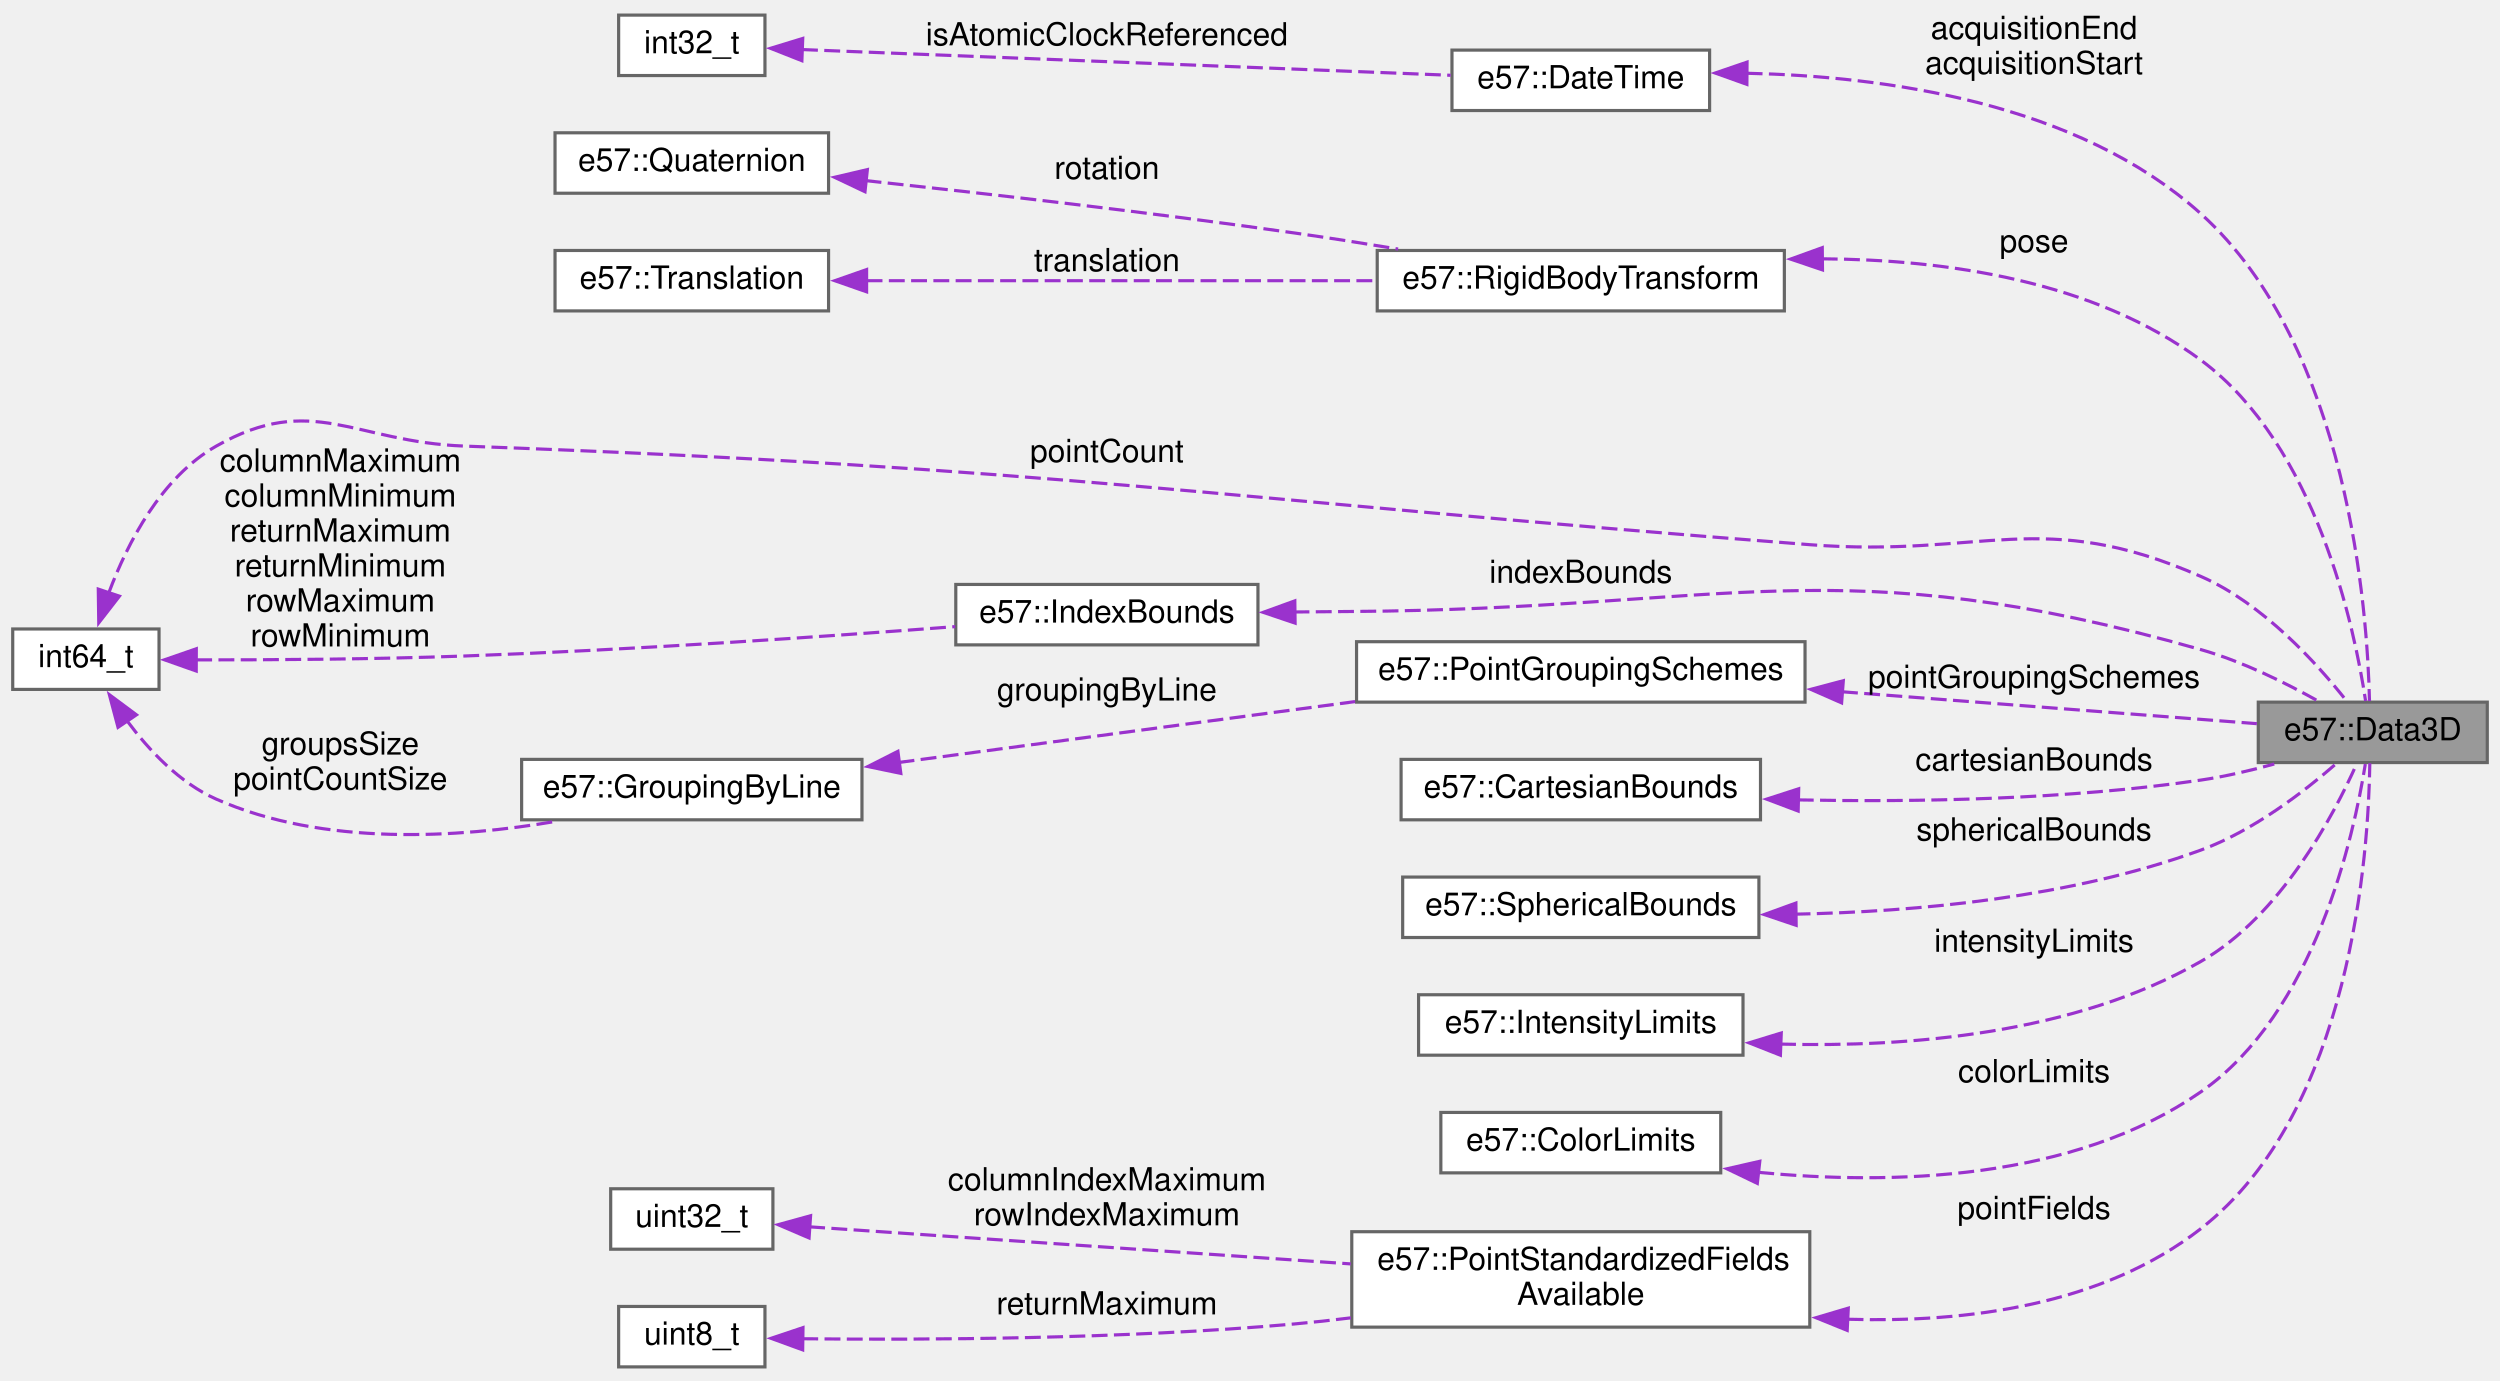
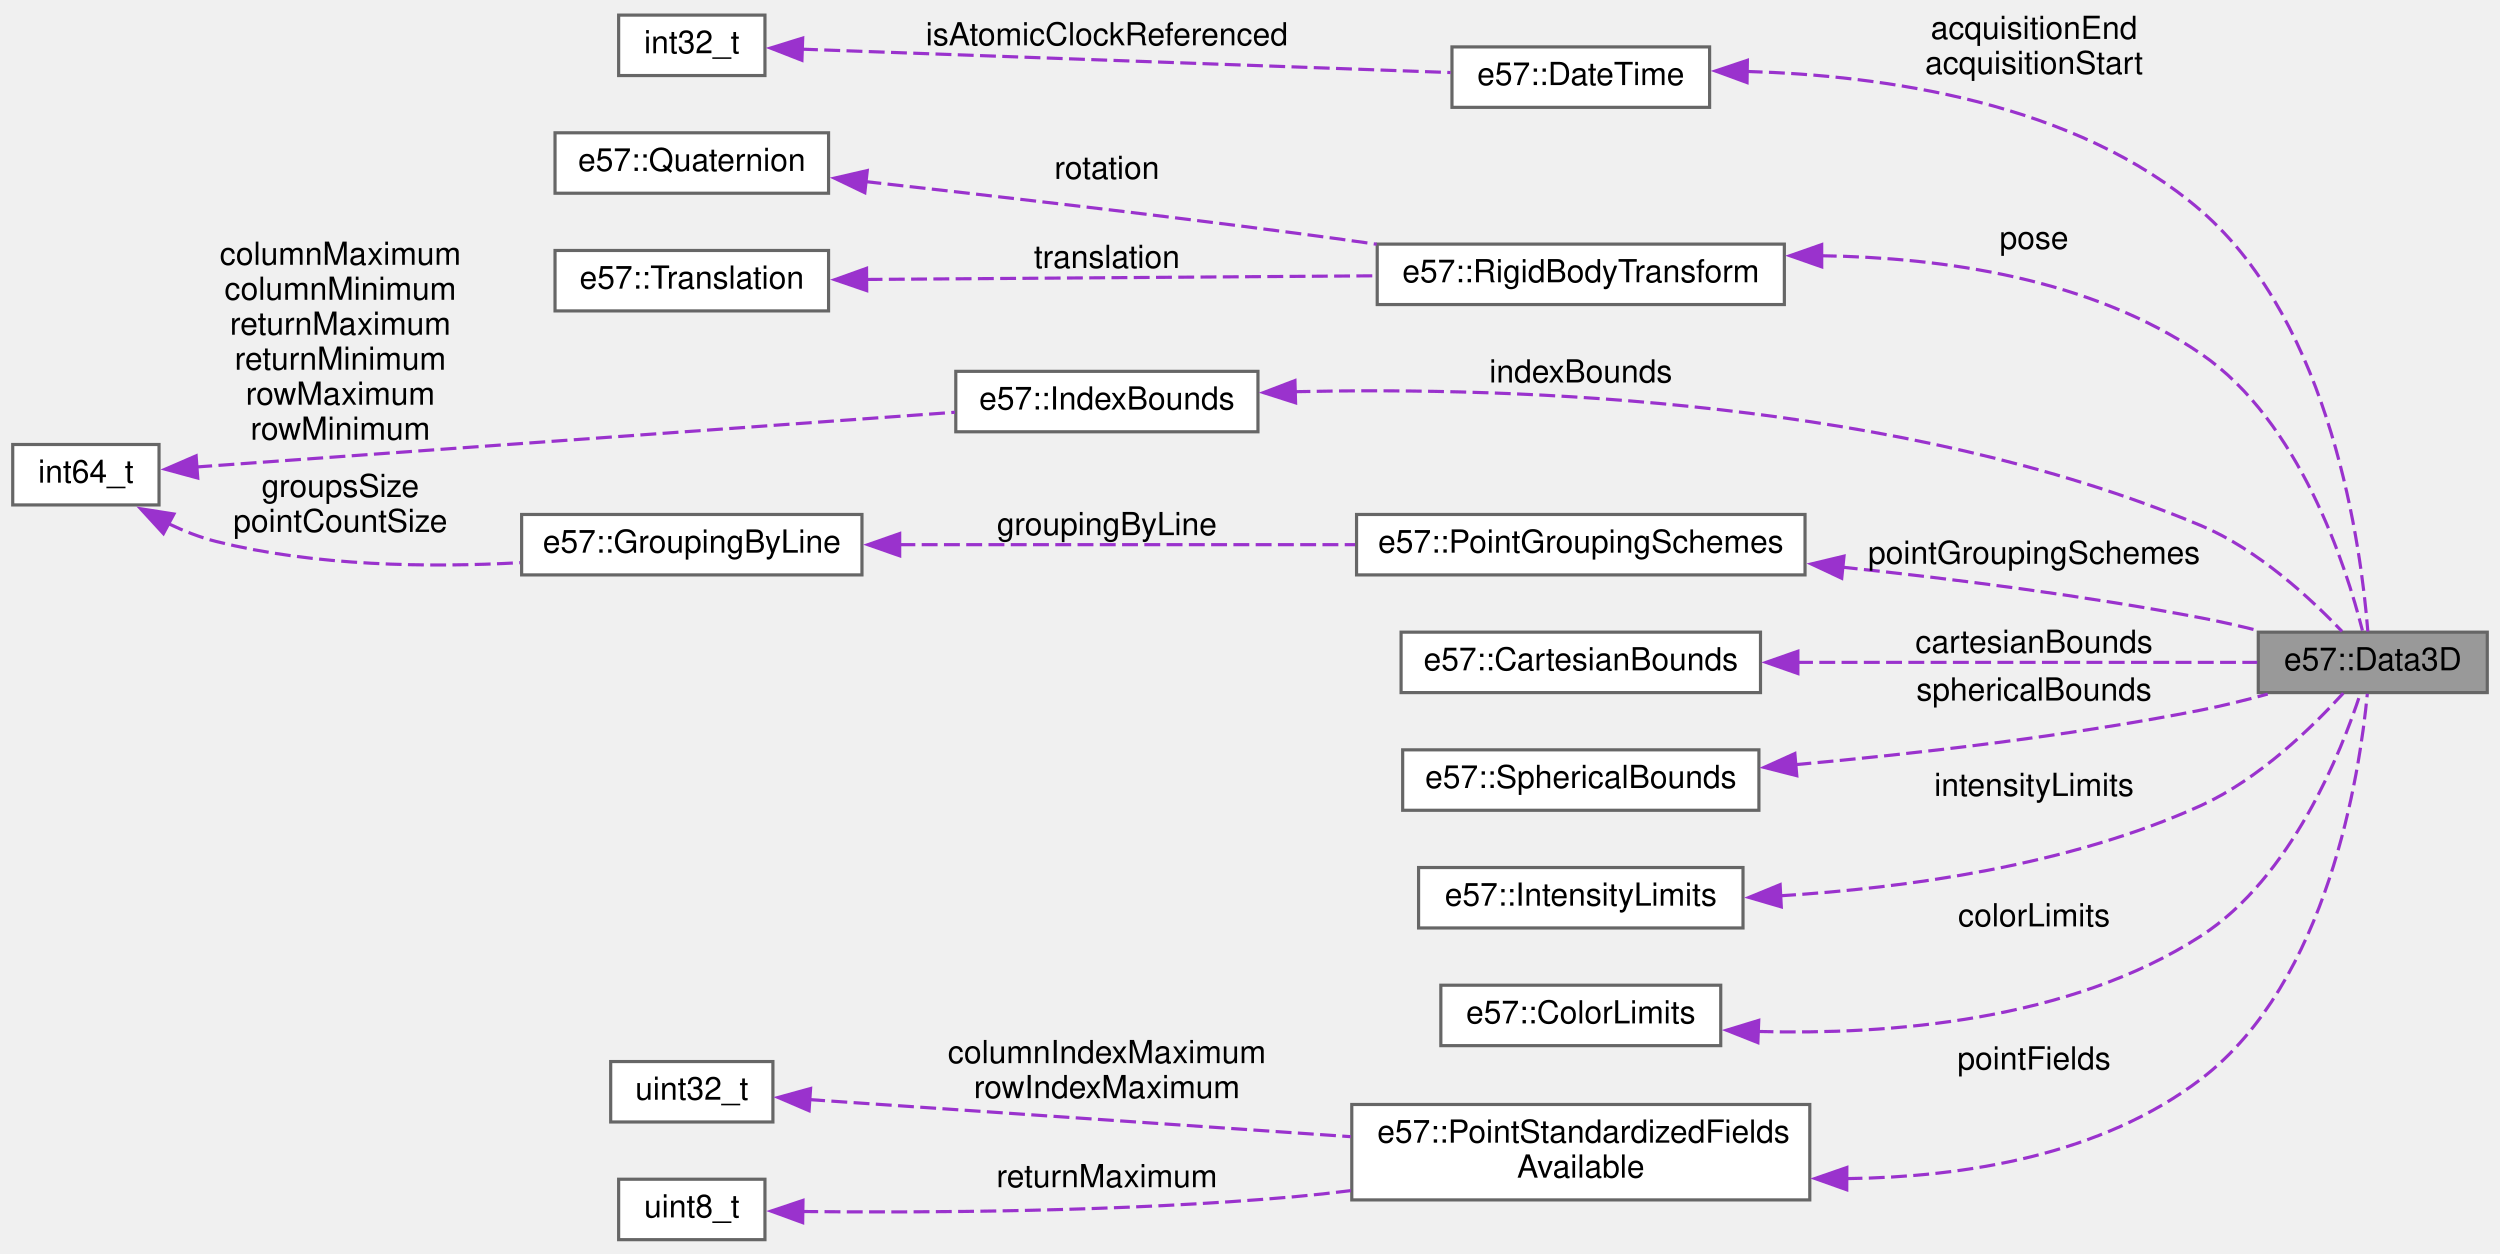
- <svg xmlns="http://www.w3.org/2000/svg" xmlns:xlink="http://www.w3.org/1999/xlink" width="786pt" height="434pt" viewBox="0.00 0.00 786.00 433.50">
-   <g id="graph0" class="graph" transform="scale(1 1) rotate(0) translate(4 429.5)">
+ <svg xmlns="http://www.w3.org/2000/svg" xmlns:xlink="http://www.w3.org/1999/xlink" width="786pt" height="394pt" viewBox="0.00 0.00 786.00 393.50">
+   <g id="graph0" class="graph" transform="scale(1 1) rotate(0) translate(4 389.5)">
    <g id="node1" class="node">
      <g id="a_node1">
        <a xlink:title="Stores the top-level information for a single lidar scan.">
-           <polygon fill="#999999" stroke="#666666" points="778,-209 706,-209 706,-190 778,-190 778,-209" />
-           <text text-anchor="middle" x="742" y="-197" font-family="Helvetica,sans-Serif" font-size="10.00">e57::Data3D</text>
+           <polygon fill="#999999" stroke="#666666" points="778,-191 706,-191 706,-172 778,-172 778,-191" />
+           <text text-anchor="middle" x="742" y="-179" font-family="Helvetica,sans-Serif" font-size="10.00">e57::Data3D</text>
        </a>
      </g>
    </g>
    <g id="node2" class="node">
      <g id="a_node2">
        <a xlink:href="../../d1/dd7/structe57_1_1_date_time.html" target="_top" xlink:title="Encodes date and time.">
-           <polygon fill="white" stroke="#666666" points="533.5,-414 452.5,-414 452.5,-395 533.5,-395 533.5,-414" />
-           <text text-anchor="middle" x="493" y="-402" font-family="Helvetica,sans-Serif" font-size="10.00">e57::DateTime</text>
+           <polygon fill="white" stroke="#666666" points="533.5,-375 452.5,-375 452.5,-356 533.5,-356 533.5,-375" />
+           <text text-anchor="middle" x="493" y="-363" font-family="Helvetica,sans-Serif" font-size="10.00">e57::DateTime</text>
        </a>
      </g>
    </g>
    <g id="edge1" class="edge">
-       <path fill="none" stroke="#9a32cd" stroke-dasharray="5,2" d="M545.14,-406.72C588.35,-405.8 649.24,-397.53 688,-362.5 734.36,-320.6 740.33,-237.76 740.97,-209.34" />
-       <polygon fill="#9a32cd" stroke="#9a32cd" points="545.22,-403.22 535.24,-406.79 545.27,-410.22 545.22,-403.22" />
-       <text text-anchor="middle" x="635.5" y="-417.5" font-family="Helvetica,sans-Serif" font-size="10.00"> acquisitionEnd</text>
-       <text text-anchor="middle" x="635.5" y="-406.5" font-family="Helvetica,sans-Serif" font-size="10.00">acquisitionStart</text>
+       <path fill="none" stroke="#9a32cd" stroke-dasharray="5,2" d="M545.16,-367.29C588.11,-366.06 648.62,-357.58 688,-323.5 729.19,-287.85 738.42,-217.01 740.45,-191.2" />
+       <polygon fill="#9a32cd" stroke="#9a32cd" points="545.27,-363.79 535.33,-367.43 545.38,-370.79 545.27,-363.79" />
+       <text text-anchor="middle" x="635.5" y="-377.5" font-family="Helvetica,sans-Serif" font-size="10.00"> acquisitionEnd</text>
+       <text text-anchor="middle" x="635.5" y="-366.5" font-family="Helvetica,sans-Serif" font-size="10.00">acquisitionStart</text>
    </g>
    <g id="node3" class="node">
      <g id="a_node3">
        <a xlink:title=" ">
-           <polygon fill="white" stroke="#666666" points="236.5,-425 190.5,-425 190.5,-406 236.5,-406 236.5,-425" />
-           <text text-anchor="middle" x="213.5" y="-413" font-family="Helvetica,sans-Serif" font-size="10.00">int32_t</text>
+           <polygon fill="white" stroke="#666666" points="236.5,-385 190.5,-385 190.5,-366 236.5,-366 236.5,-385" />
+           <text text-anchor="middle" x="213.5" y="-373" font-family="Helvetica,sans-Serif" font-size="10.00">int32_t</text>
        </a>
      </g>
    </g>
    <g id="edge2" class="edge">
-       <path fill="none" stroke="#9a32cd" stroke-dasharray="5,2" d="M248.15,-414.17C299.5,-412.13 397.22,-408.26 452.08,-406.08" />
-       <polygon fill="#9a32cd" stroke="#9a32cd" points="248.11,-410.67 238.25,-414.56 248.38,-417.66 248.11,-410.67" />
-       <text text-anchor="middle" x="344" y="-415.5" font-family="Helvetica,sans-Serif" font-size="10.00"> isAtomicClockReferenced</text>
+       <path fill="none" stroke="#9a32cd" stroke-dasharray="5,2" d="M248.15,-374.29C299.5,-372.44 397.22,-368.92 452.08,-366.94" />
+       <polygon fill="#9a32cd" stroke="#9a32cd" points="248.12,-370.79 238.25,-374.64 248.37,-377.78 248.12,-370.79" />
+       <text text-anchor="middle" x="344" y="-375.5" font-family="Helvetica,sans-Serif" font-size="10.00"> isAtomicClockReferenced</text>
    </g>
    <g id="node4" class="node">
      <g id="a_node4">
        <a xlink:href="../../d2/df3/structe57_1_1_rigid_body_transform.html" target="_top" xlink:title="Defines a rigid body transform in cartesian coordinates.">
-           <polygon fill="white" stroke="#666666" points="557,-351 429,-351 429,-332 557,-332 557,-351" />
-           <text text-anchor="middle" x="493" y="-339" font-family="Helvetica,sans-Serif" font-size="10.00">e57::RigidBodyTransform</text>
+           <polygon fill="white" stroke="#666666" points="557,-313 429,-313 429,-294 557,-294 557,-313" />
+           <text text-anchor="middle" x="493" y="-301" font-family="Helvetica,sans-Serif" font-size="10.00">e57::RigidBodyTransform</text>
        </a>
      </g>
    </g>
    <g id="edge3" class="edge">
-       <path fill="none" stroke="#9a32cd" stroke-dasharray="5,2" d="M568.75,-348.38C607.73,-348.16 654.2,-341.5 688,-316.5 724.22,-289.71 736.28,-232.35 739.75,-209.35" />
-       <polygon fill="#9a32cd" stroke="#9a32cd" points="568.99,-344.89 558.95,-348.29 568.92,-351.89 568.99,-344.89" />
-       <text text-anchor="middle" x="635.5" y="-350.5" font-family="Helvetica,sans-Serif" font-size="10.00"> pose</text>
+       <path fill="none" stroke="#9a32cd" stroke-dasharray="5,2" d="M568.45,-309.35C607.14,-308.79 653.42,-302.13 688,-278.5 719.05,-257.28 733.62,-211.69 738.75,-191.49" />
+       <polygon fill="#9a32cd" stroke="#9a32cd" points="568.75,-305.85 558.75,-309.35 568.74,-312.85 568.75,-305.85" />
+       <text text-anchor="middle" x="635.5" y="-311.5" font-family="Helvetica,sans-Serif" font-size="10.00"> pose</text>
    </g>
    <g id="node5" class="node">
      <g id="a_node5">
        <a xlink:href="../../dc/da9/structe57_1_1_quaternion.html" target="_top" xlink:title="Represents a rigid body rotation.">
-           <polygon fill="white" stroke="#666666" points="256.5,-388 170.5,-388 170.5,-369 256.5,-369 256.5,-388" />
-           <text text-anchor="middle" x="213.5" y="-376" font-family="Helvetica,sans-Serif" font-size="10.00">e57::Quaternion</text>
+           <polygon fill="white" stroke="#666666" points="256.5,-348 170.5,-348 170.5,-329 256.5,-329 256.5,-348" />
+           <text text-anchor="middle" x="213.5" y="-336" font-family="Helvetica,sans-Serif" font-size="10.00">e57::Quaternion</text>
        </a>
      </g>
    </g>
    <g id="edge4" class="edge">
-       <path fill="none" stroke="#9a32cd" stroke-dasharray="5,2" d="M268.13,-372.97C305.9,-368.9 357.63,-362.97 403,-356.5 413.55,-355 424.77,-353.23 435.57,-351.45" />
-       <polygon fill="#9a32cd" stroke="#9a32cd" points="267.95,-369.47 258.38,-374.01 268.7,-376.43 267.95,-369.47" />
-       <text text-anchor="middle" x="344" y="-373.5" font-family="Helvetica,sans-Serif" font-size="10.00"> rotation</text>
+       <path fill="none" stroke="#9a32cd" stroke-dasharray="5,2" d="M268.09,-332.66C305.84,-328.45 357.56,-322.47 403,-316.5 411.36,-315.4 420.15,-314.19 428.83,-312.96" />
+       <polygon fill="#9a32cd" stroke="#9a32cd" points="267.9,-329.16 258.35,-333.74 268.67,-336.12 267.9,-329.16" />
+       <text text-anchor="middle" x="344" y="-333.5" font-family="Helvetica,sans-Serif" font-size="10.00"> rotation</text>
    </g>
    <g id="node6" class="node">
      <g id="a_node6">
        <a xlink:href="../../d6/dad/structe57_1_1_translation.html" target="_top" xlink:title="Defines a rigid body translation in Cartesian coordinates.">
-           <polygon fill="white" stroke="#666666" points="256.5,-351 170.5,-351 170.5,-332 256.5,-332 256.5,-351" />
-           <text text-anchor="middle" x="213.5" y="-339" font-family="Helvetica,sans-Serif" font-size="10.00">e57::Translation</text>
+           <polygon fill="white" stroke="#666666" points="256.5,-311 170.5,-311 170.5,-292 256.5,-292 256.5,-311" />
+           <text text-anchor="middle" x="213.5" y="-299" font-family="Helvetica,sans-Serif" font-size="10.00">e57::Translation</text>
        </a>
      </g>
    </g>
    <g id="edge5" class="edge">
-       <path fill="none" stroke="#9a32cd" stroke-dasharray="5,2" d="M268.45,-341.5C314.34,-341.5 380.31,-341.5 428.69,-341.5" />
-       <polygon fill="#9a32cd" stroke="#9a32cd" points="268.46,-338 258.46,-341.5 268.46,-345 268.46,-338" />
-       <text text-anchor="middle" x="344" y="-344.5" font-family="Helvetica,sans-Serif" font-size="10.00"> translation</text>
+       <path fill="none" stroke="#9a32cd" stroke-dasharray="5,2" d="M268.45,-301.89C314.34,-302.22 380.31,-302.7 428.69,-303.04" />
+       <polygon fill="#9a32cd" stroke="#9a32cd" points="268.49,-298.39 258.46,-301.82 268.44,-305.39 268.49,-298.39" />
+       <text text-anchor="middle" x="344" y="-305.5" font-family="Helvetica,sans-Serif" font-size="10.00"> translation</text>
    </g>
    <g id="node7" class="node">
      <g id="a_node7">
        <a xlink:href="../../d7/d4c/structe57_1_1_index_bounds.html" target="_top" xlink:title="Stores the minimum and maximum of rowIndex, columnIndex, and returnIndex fields for a set of points.">
-           <polygon fill="white" stroke="#666666" points="391.5,-246 296.5,-246 296.5,-227 391.5,-227 391.5,-246" />
-           <text text-anchor="middle" x="344" y="-234" font-family="Helvetica,sans-Serif" font-size="10.00">e57::IndexBounds</text>
+           <polygon fill="white" stroke="#666666" points="391.5,-273 296.5,-273 296.5,-254 391.5,-254 391.5,-273" />
+           <text text-anchor="middle" x="344" y="-261" font-family="Helvetica,sans-Serif" font-size="10.00">e57::IndexBounds</text>
        </a>
      </g>
    </g>
    <g id="edge6" class="edge">
-       <path fill="none" stroke="#9a32cd" stroke-dasharray="5,2" d="M402.68,-237.34C408.86,-237.4 415.06,-237.46 421,-237.5 539.78,-238.28 573.73,-257.95 688,-225.5 701.01,-221.8 714.7,-215.01 724.9,-209.29" />
-       <polygon fill="#9a32cd" stroke="#9a32cd" points="403.18,-233.84 393.14,-237.23 403.09,-240.84 403.18,-233.84" />
-       <text text-anchor="middle" x="493" y="-246.5" font-family="Helvetica,sans-Serif" font-size="10.00"> indexBounds</text>
+       <path fill="none" stroke="#9a32cd" stroke-dasharray="5,2" d="M402.98,-266.6C473.24,-268.21 593.91,-264 688,-224.5 705.92,-216.98 722.63,-201.45 732.33,-191.25" />
+       <polygon fill="#9a32cd" stroke="#9a32cd" points="403.33,-263.1 393.24,-266.32 403.13,-270.1 403.33,-263.1" />
+       <text text-anchor="middle" x="493" y="-269.5" font-family="Helvetica,sans-Serif" font-size="10.00"> indexBounds</text>
    </g>
    <g id="node8" class="node">
      <g id="a_node8">
        <a xlink:title=" ">
-           <polygon fill="white" stroke="#666666" points="46,-232 0,-232 0,-213 46,-213 46,-232" />
-           <text text-anchor="middle" x="23" y="-220" font-family="Helvetica,sans-Serif" font-size="10.00">int64_t</text>
-         </a>
-       </g>
-     </g>
-     <g id="edge18" class="edge">
-       <path fill="none" stroke="#9a32cd" stroke-dasharray="5,2" d="M30.21,-243.37C36.12,-259.14 46.73,-279.69 64,-289.5 94.15,-306.61 107.36,-290.77 142,-289.5 330.38,-282.61 377.06,-273.03 565,-258.5 619.68,-254.27 637.78,-270.55 688,-248.5 707.51,-239.94 724.48,-221.14 733.68,-209.48" />
-       <polygon fill="#9a32cd" stroke="#9a32cd" points="33.54,-242.31 27.05,-233.93 26.9,-244.53 33.54,-242.31" />
-       <text text-anchor="middle" x="344" y="-284.5" font-family="Helvetica,sans-Serif" font-size="10.00"> pointCount</text>
+           <polygon fill="white" stroke="#666666" points="46,-250 0,-250 0,-231 46,-231 46,-250" />
+           <text text-anchor="middle" x="23" y="-238" font-family="Helvetica,sans-Serif" font-size="10.00">int64_t</text>
+         </a>
+       </g>
    </g>
    <g id="edge7" class="edge">
-       <path fill="none" stroke="#9a32cd" stroke-dasharray="5,2" d="M57.68,-222.28C81.29,-222.26 113.58,-222.46 142,-223.5 194.94,-225.43 255.62,-229.63 296.33,-232.74" />
-       <polygon fill="#9a32cd" stroke="#9a32cd" points="57.69,-218.78 47.71,-222.31 57.72,-225.78 57.69,-218.78" />
-       <text text-anchor="middle" x="103" y="-281.5" font-family="Helvetica,sans-Serif" font-size="10.00"> columnMaximum</text>
-       <text text-anchor="middle" x="103" y="-270.5" font-family="Helvetica,sans-Serif" font-size="10.00">columnMinimum</text>
-       <text text-anchor="middle" x="103" y="-259.5" font-family="Helvetica,sans-Serif" font-size="10.00">returnMaximum</text>
-       <text text-anchor="middle" x="103" y="-248.5" font-family="Helvetica,sans-Serif" font-size="10.00">returnMinimum</text>
-       <text text-anchor="middle" x="103" y="-237.5" font-family="Helvetica,sans-Serif" font-size="10.00">rowMaximum</text>
-       <text text-anchor="middle" x="103" y="-226.5" font-family="Helvetica,sans-Serif" font-size="10.00">rowMinimum</text>
+       <path fill="none" stroke="#9a32cd" stroke-dasharray="5,2" d="M57.7,-242.93C114.92,-247.06 231.15,-255.44 296.21,-260.13" />
+       <polygon fill="#9a32cd" stroke="#9a32cd" points="58.17,-239.45 47.94,-242.23 57.66,-246.44 58.17,-239.45" />
+       <text text-anchor="middle" x="103" y="-306.5" font-family="Helvetica,sans-Serif" font-size="10.00"> columnMaximum</text>
+       <text text-anchor="middle" x="103" y="-295.5" font-family="Helvetica,sans-Serif" font-size="10.00">columnMinimum</text>
+       <text text-anchor="middle" x="103" y="-284.5" font-family="Helvetica,sans-Serif" font-size="10.00">returnMaximum</text>
+       <text text-anchor="middle" x="103" y="-273.5" font-family="Helvetica,sans-Serif" font-size="10.00">returnMinimum</text>
+       <text text-anchor="middle" x="103" y="-262.5" font-family="Helvetica,sans-Serif" font-size="10.00">rowMaximum</text>
+       <text text-anchor="middle" x="103" y="-251.5" font-family="Helvetica,sans-Serif" font-size="10.00">rowMinimum</text>
    </g>
    <g id="node14" class="node">
      <g id="a_node14">
        <a xlink:href="../../df/dfe/structe57_1_1_grouping_by_line.html" target="_top" xlink:title="Stores a set of point groups organized by the rowIndex or columnIndex attribute of the PointRecord.">
-           <polygon fill="white" stroke="#666666" points="267,-191 160,-191 160,-172 267,-172 267,-191" />
-           <text text-anchor="middle" x="213.5" y="-179" font-family="Helvetica,sans-Serif" font-size="10.00">e57::GroupingByLine</text>
+           <polygon fill="white" stroke="#666666" points="267,-228 160,-228 160,-209 267,-209 267,-228" />
+           <text text-anchor="middle" x="213.5" y="-216" font-family="Helvetica,sans-Serif" font-size="10.00">e57::GroupingByLine</text>
        </a>
      </g>
    </g>
    <g id="edge14" class="edge">
-       <path fill="none" stroke="#9a32cd" stroke-dasharray="5,2" d="M35.95,-203.12C42.87,-193.81 52.49,-183.59 64,-178.5 97.72,-163.58 140.11,-166.27 170.95,-171.54" />
-       <polygon fill="#9a32cd" stroke="#9a32cd" points="33.11,-201.08 30.39,-211.33 38.9,-205.01 33.11,-201.08" />
-       <text text-anchor="middle" x="103" y="-192.5" font-family="Helvetica,sans-Serif" font-size="10.00"> groupsSize</text>
-       <text text-anchor="middle" x="103" y="-181.5" font-family="Helvetica,sans-Serif" font-size="10.00">pointCountSize</text>
+       <path fill="none" stroke="#9a32cd" stroke-dasharray="5,2" d="M48.86,-225.15C53.72,-222.83 58.9,-220.78 64,-219.5 95.01,-211.74 130.82,-211.27 159.51,-212.84" />
+       <polygon fill="#9a32cd" stroke="#9a32cd" points="47.38,-221.98 40.22,-229.79 50.69,-228.15 47.38,-221.98" />
+       <text text-anchor="middle" x="103" y="-233.5" font-family="Helvetica,sans-Serif" font-size="10.00"> groupsSize</text>
+       <text text-anchor="middle" x="103" y="-222.5" font-family="Helvetica,sans-Serif" font-size="10.00">pointCountSize</text>
    </g>
    <g id="node9" class="node">
      <g id="a_node9">
        <a xlink:href="../../d7/d34/structe57_1_1_cartesian_bounds.html" target="_top" xlink:title="Specifies an axis-aligned box in local cartesian coordinates.">
          <polygon fill="white" stroke="#666666" points="549.5,-191 436.5,-191 436.5,-172 549.5,-172 549.5,-191" />
          <text text-anchor="middle" x="493" y="-179" font-family="Helvetica,sans-Serif" font-size="10.00">e57::CartesianBounds</text>
        </a>
      </g>
    </g>
    <g id="edge8" class="edge">
-       <path fill="none" stroke="#9a32cd" stroke-dasharray="5,2" d="M561.22,-178.26C598.72,-177.52 646.17,-178.36 688,-184.5 695.57,-185.61 703.58,-187.49 711.03,-189.55" />
-       <polygon fill="#9a32cd" stroke="#9a32cd" points="561.34,-174.76 551.43,-178.5 561.51,-181.76 561.34,-174.76" />
-       <text text-anchor="middle" x="635.5" y="-187.5" font-family="Helvetica,sans-Serif" font-size="10.00"> cartesianBounds</text>
+       <path fill="none" stroke="#9a32cd" stroke-dasharray="5,2" d="M560.99,-181.5C607.66,-181.5 668.08,-181.5 705.68,-181.5" />
+       <polygon fill="#9a32cd" stroke="#9a32cd" points="561.25,-178 551.25,-181.5 561.25,-185 561.25,-178" />
+       <text text-anchor="middle" x="635.5" y="-184.5" font-family="Helvetica,sans-Serif" font-size="10.00"> cartesianBounds</text>
    </g>
    <g id="node10" class="node">
      <g id="a_node10">
        <a xlink:href="../../d2/d00/structe57_1_1_spherical_bounds.html" target="_top" xlink:title="Stores the bounds of some data in spherical coordinates.">
          <polygon fill="white" stroke="#666666" points="549,-154 437,-154 437,-135 549,-135 549,-154" />
          <text text-anchor="middle" x="493" y="-142" font-family="Helvetica,sans-Serif" font-size="10.00">e57::SphericalBounds</text>
        </a>
      </g>
    </g>
    <g id="edge9" class="edge">
-       <path fill="none" stroke="#9a32cd" stroke-dasharray="5,2" d="M560.21,-142.33C598.59,-143.09 647.24,-147.57 688,-162.5 704.44,-168.52 720.52,-180.94 730.58,-189.73" />
-       <polygon fill="#9a32cd" stroke="#9a32cd" points="560.71,-138.83 550.67,-142.22 560.63,-145.83 560.71,-138.83" />
-       <text text-anchor="middle" x="635.5" y="-165.5" font-family="Helvetica,sans-Serif" font-size="10.00"> sphericalBounds</text>
+       <path fill="none" stroke="#9a32cd" stroke-dasharray="5,2" d="M560.48,-149.34C598.12,-152.76 645.95,-158.22 688,-166.5 694.85,-167.85 702.1,-169.65 708.97,-171.53" />
+       <polygon fill="#9a32cd" stroke="#9a32cd" points="560.91,-145.87 550.65,-148.48 560.3,-152.84 560.91,-145.87" />
+       <text text-anchor="middle" x="635.5" y="-169.5" font-family="Helvetica,sans-Serif" font-size="10.00"> sphericalBounds</text>
    </g>
    <g id="node11" class="node">
      <g id="a_node11">
        <a xlink:href="../../db/df2/structe57_1_1_intensity_limits.html" target="_top" xlink:title="Specifies the limits for the value of signal intensity that a sensor is capable of producing.">
          <polygon fill="white" stroke="#666666" points="544,-117 442,-117 442,-98 544,-98 544,-117" />
          <text text-anchor="middle" x="493" y="-105" font-family="Helvetica,sans-Serif" font-size="10.00">e57::IntensityLimits</text>
        </a>
      </g>
    </g>
    <g id="edge10" class="edge">
-       <path fill="none" stroke="#9a32cd" stroke-dasharray="5,2" d="M555.65,-101.49C595.85,-100.43 648.05,-104.66 688,-127.5 713.06,-141.83 729.68,-173.35 736.9,-189.51" />
-       <polygon fill="#9a32cd" stroke="#9a32cd" points="555.76,-97.99 545.9,-101.88 556.03,-104.98 555.76,-97.99" />
-       <text text-anchor="middle" x="635.5" y="-130.5" font-family="Helvetica,sans-Serif" font-size="10.00"> intensityLimits</text>
+       <path fill="none" stroke="#9a32cd" stroke-dasharray="5,2" d="M555.66,-108.11C595.05,-110.55 646.37,-117.6 688,-136.5 706.25,-144.78 723.11,-161.25 732.72,-171.8" />
+       <polygon fill="#9a32cd" stroke="#9a32cd" points="556.04,-104.63 545.87,-107.6 555.67,-111.62 556.04,-104.63" />
+       <text text-anchor="middle" x="635.5" y="-139.5" font-family="Helvetica,sans-Serif" font-size="10.00"> intensityLimits</text>
    </g>
    <g id="node12" class="node">
      <g id="a_node12">
        <a xlink:href="../../dc/dc8/structe57_1_1_color_limits.html" target="_top" xlink:title="Specifies the limits for the value of red, green, and blue color that a sensor is capable of producin...">
          <polygon fill="white" stroke="#666666" points="537,-80 449,-80 449,-61 537,-61 537,-80" />
          <text text-anchor="middle" x="493" y="-68" font-family="Helvetica,sans-Serif" font-size="10.00">e57::ColorLimits</text>
        </a>
      </g>
    </g>
    <g id="edge11" class="edge">
-       <path fill="none" stroke="#9a32cd" stroke-dasharray="5,2" d="M548.8,-61.17C590.6,-57.11 647.67,-58.47 688,-86.5 723.77,-111.35 736.04,-166.84 739.66,-189.54" />
-       <polygon fill="#9a32cd" stroke="#9a32cd" points="548.5,-57.69 538.95,-62.28 549.28,-64.64 548.5,-57.69" />
-       <text text-anchor="middle" x="635.5" y="-89.5" font-family="Helvetica,sans-Serif" font-size="10.00"> colorLimits</text>
+       <path fill="none" stroke="#9a32cd" stroke-dasharray="5,2" d="M548.56,-65.46C589.98,-64.32 646.67,-68.81 688,-95.5 716.44,-113.86 732.12,-153.42 738.12,-171.77" />
+       <polygon fill="#9a32cd" stroke="#9a32cd" points="548.67,-61.95 538.82,-65.85 548.95,-68.94 548.67,-61.95" />
+       <text text-anchor="middle" x="635.5" y="-98.5" font-family="Helvetica,sans-Serif" font-size="10.00"> colorLimits</text>
    </g>
    <g id="node13" class="node">
      <g id="a_node13">
        <a xlink:href="../../dd/d87/structe57_1_1_point_grouping_schemes.html" target="_top" xlink:title="Supports the division of points within an Data3D into logical groupings.">
          <polygon fill="white" stroke="#666666" points="563.5,-228 422.5,-228 422.5,-209 563.5,-209 563.5,-228" />
          <text text-anchor="middle" x="493" y="-216" font-family="Helvetica,sans-Serif" font-size="10.00">e57::PointGroupingSchemes</text>
        </a>
      </g>
    </g>
    <g id="edge12" class="edge">
-       <path fill="none" stroke="#9a32cd" stroke-dasharray="5,2" d="M575.12,-212.26C619.27,-208.86 671.65,-204.83 705.56,-202.23" />
-       <polygon fill="#9a32cd" stroke="#9a32cd" points="575,-208.76 565.3,-213.02 575.54,-215.74 575,-208.76" />
-       <text text-anchor="middle" x="635.5" y="-213.5" font-family="Helvetica,sans-Serif" font-size="10.00"> pointGroupingSchemes</text>
+       <path fill="none" stroke="#9a32cd" stroke-dasharray="5,2" d="M575.05,-211.45C609.98,-207.76 651.17,-202.51 688,-195.5 693.89,-194.38 700.09,-192.96 706.09,-191.46" />
+       <polygon fill="#9a32cd" stroke="#9a32cd" points="575.04,-207.94 565.46,-212.44 575.76,-214.9 575.04,-207.94" />
+       <text text-anchor="middle" x="635.5" y="-212.5" font-family="Helvetica,sans-Serif" font-size="10.00"> pointGroupingSchemes</text>
    </g>
    <g id="edge13" class="edge">
-       <path fill="none" stroke="#9a32cd" stroke-dasharray="5,2" d="M278.51,-190.03C321.42,-195.76 377.93,-203.29 422.03,-209.17" />
-       <polygon fill="#9a32cd" stroke="#9a32cd" points="279.22,-186.6 268.85,-188.75 278.3,-193.54 279.22,-186.6" />
-       <text text-anchor="middle" x="344" y="-209.5" font-family="Helvetica,sans-Serif" font-size="10.00"> groupingByLine</text>
+       <path fill="none" stroke="#9a32cd" stroke-dasharray="5,2" d="M278.78,-218.5C321.66,-218.5 378.02,-218.5 422.03,-218.5" />
+       <polygon fill="#9a32cd" stroke="#9a32cd" points="278.86,-215 268.86,-218.5 278.86,-222 278.86,-215" />
+       <text text-anchor="middle" x="344" y="-221.5" font-family="Helvetica,sans-Serif" font-size="10.00"> groupingByLine</text>
    </g>
    <g id="node15" class="node">
      <g id="a_node15">
        <a xlink:href="../../dc/d25/structe57_1_1_point_standardized_fields_available.html" target="_top" xlink:title="Used to interrogate if standardized fields are available.">
          <polygon fill="white" stroke="#666666" points="565,-42.5 421,-42.5 421,-12.5 565,-12.5 565,-42.5" />
          <text text-anchor="start" x="429" y="-30.5" font-family="Helvetica,sans-Serif" font-size="10.00">e57::PointStandardizedFields</text>
          <text text-anchor="middle" x="493" y="-19.5" font-family="Helvetica,sans-Serif" font-size="10.00">Available</text>
        </a>
      </g>
    </g>
    <g id="edge15" class="edge">
-       <path fill="none" stroke="#9a32cd" stroke-dasharray="5,2" d="M576.87,-14.98C614.37,-13.83 657.1,-19.38 688,-43.5 735.35,-80.46 740.68,-161.76 741.07,-189.78" />
-       <polygon fill="#9a32cd" stroke="#9a32cd" points="576.76,-11.48 566.94,-15.46 577.1,-18.47 576.76,-11.48" />
-       <text text-anchor="middle" x="635.5" y="-46.5" font-family="Helvetica,sans-Serif" font-size="10.00"> pointFields</text>
+       <path fill="none" stroke="#9a32cd" stroke-dasharray="5,2" d="M576.55,-19.19C613.97,-19.66 656.73,-26.62 688,-50.5 727.97,-81.02 737.91,-146.67 740.29,-171.61" />
+       <polygon fill="#9a32cd" stroke="#9a32cd" points="576.62,-15.69 566.64,-19.23 576.65,-22.69 576.62,-15.69" />
+       <text text-anchor="middle" x="635.5" y="-53.5" font-family="Helvetica,sans-Serif" font-size="10.00"> pointFields</text>
    </g>
    <g id="node16" class="node">
      <g id="a_node16">
        <a xlink:title=" ">
          <polygon fill="white" stroke="#666666" points="239,-56 188,-56 188,-37 239,-37 239,-56" />
          <text text-anchor="middle" x="213.5" y="-44" font-family="Helvetica,sans-Serif" font-size="10.00">uint32_t</text>
        </a>
      </g>
    </g>
    <g id="edge16" class="edge">
      <path fill="none" stroke="#9a32cd" stroke-dasharray="5,2" d="M250.4,-44.04C293.31,-41.1 366.16,-36.12 420.67,-32.38" />
      <polygon fill="#9a32cd" stroke="#9a32cd" points="250.37,-40.54 240.64,-44.71 250.85,-47.52 250.37,-40.54" />
      <text text-anchor="middle" x="344" y="-55.5" font-family="Helvetica,sans-Serif" font-size="10.00"> columnIndexMaximum</text>
      <text text-anchor="middle" x="344" y="-44.5" font-family="Helvetica,sans-Serif" font-size="10.00">rowIndexMaximum</text>
    </g>
    <g id="node17" class="node">
      <g id="a_node17">
        <a xlink:title=" ">
          <polygon fill="white" stroke="#666666" points="236.5,-19 190.5,-19 190.5,0 236.5,0 236.5,-19" />
          <text text-anchor="middle" x="213.5" y="-7" font-family="Helvetica,sans-Serif" font-size="10.00">uint8_t</text>
        </a>
      </g>
    </g>
    <g id="edge17" class="edge">
      <path fill="none" stroke="#9a32cd" stroke-dasharray="5,2" d="M248.23,-8.85C286.01,-8.44 349.01,-8.7 403,-13.5 408.76,-14.01 414.72,-14.67 420.7,-15.42" />
      <polygon fill="#9a32cd" stroke="#9a32cd" points="248.36,-5.35 238.41,-8.98 248.46,-12.35 248.36,-5.35" />
      <text text-anchor="middle" x="344" y="-16.5" font-family="Helvetica,sans-Serif" font-size="10.00"> returnMaximum</text>
    </g>
  </g>
</svg>
